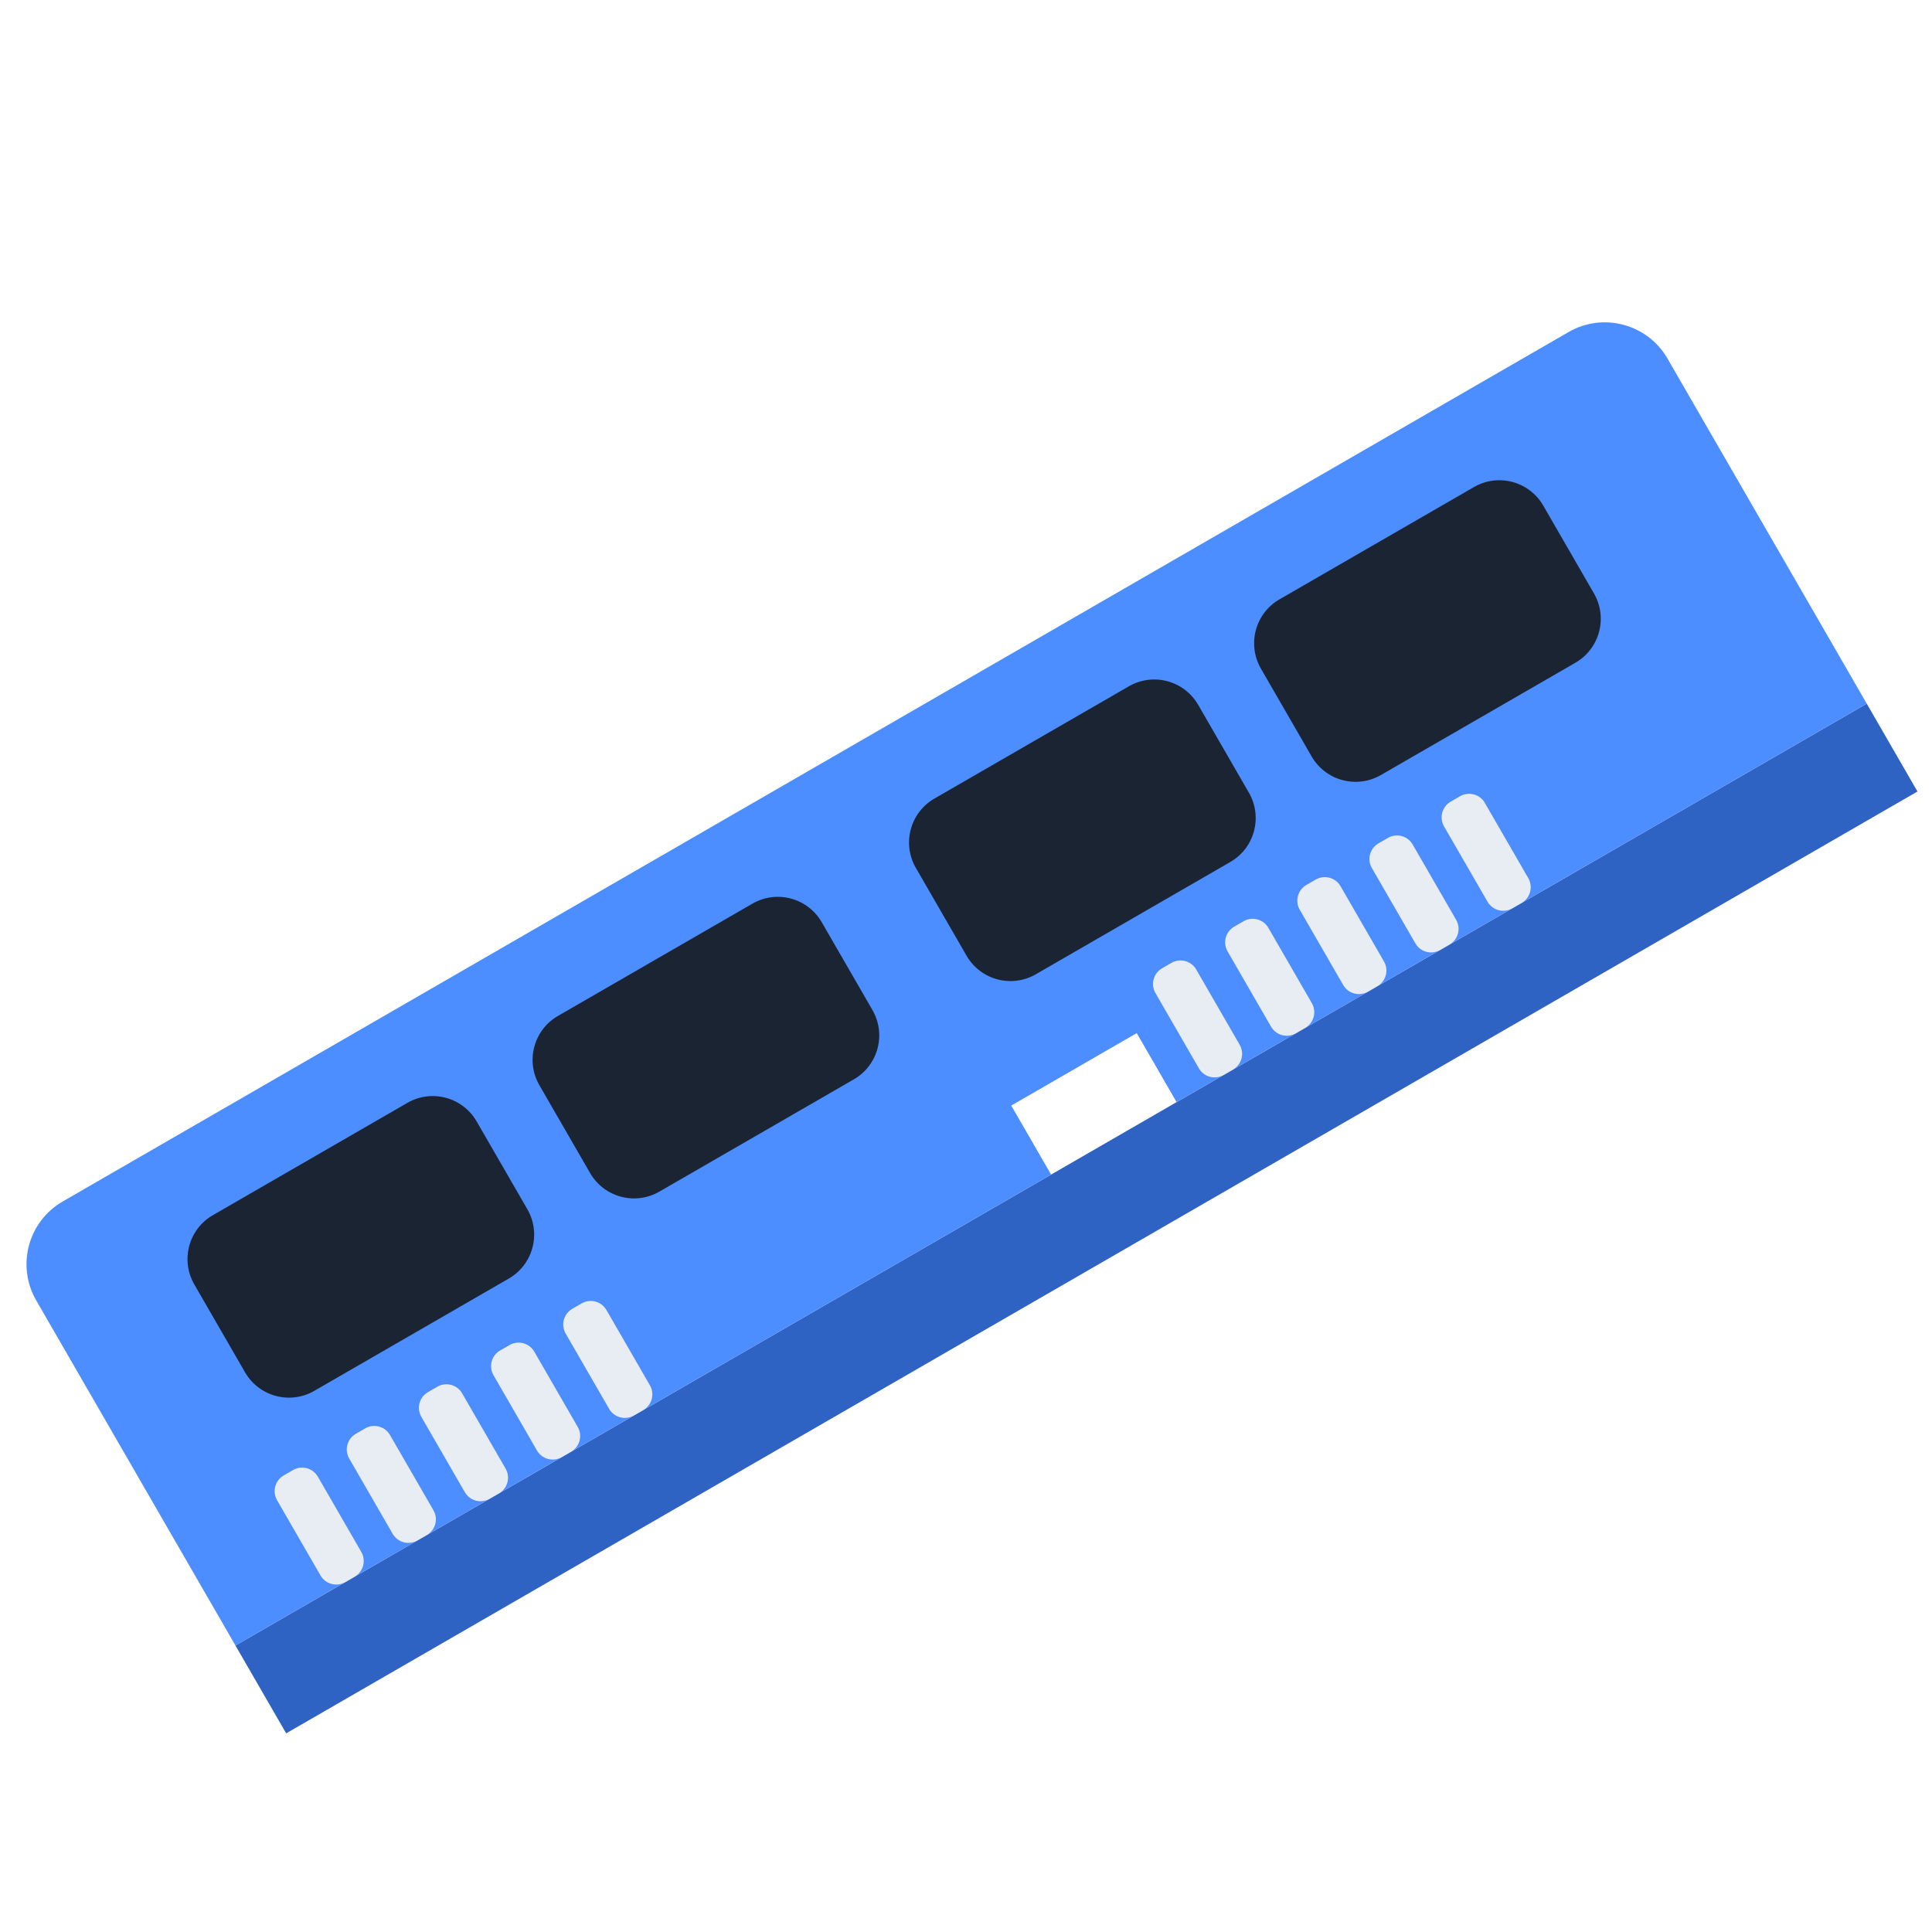
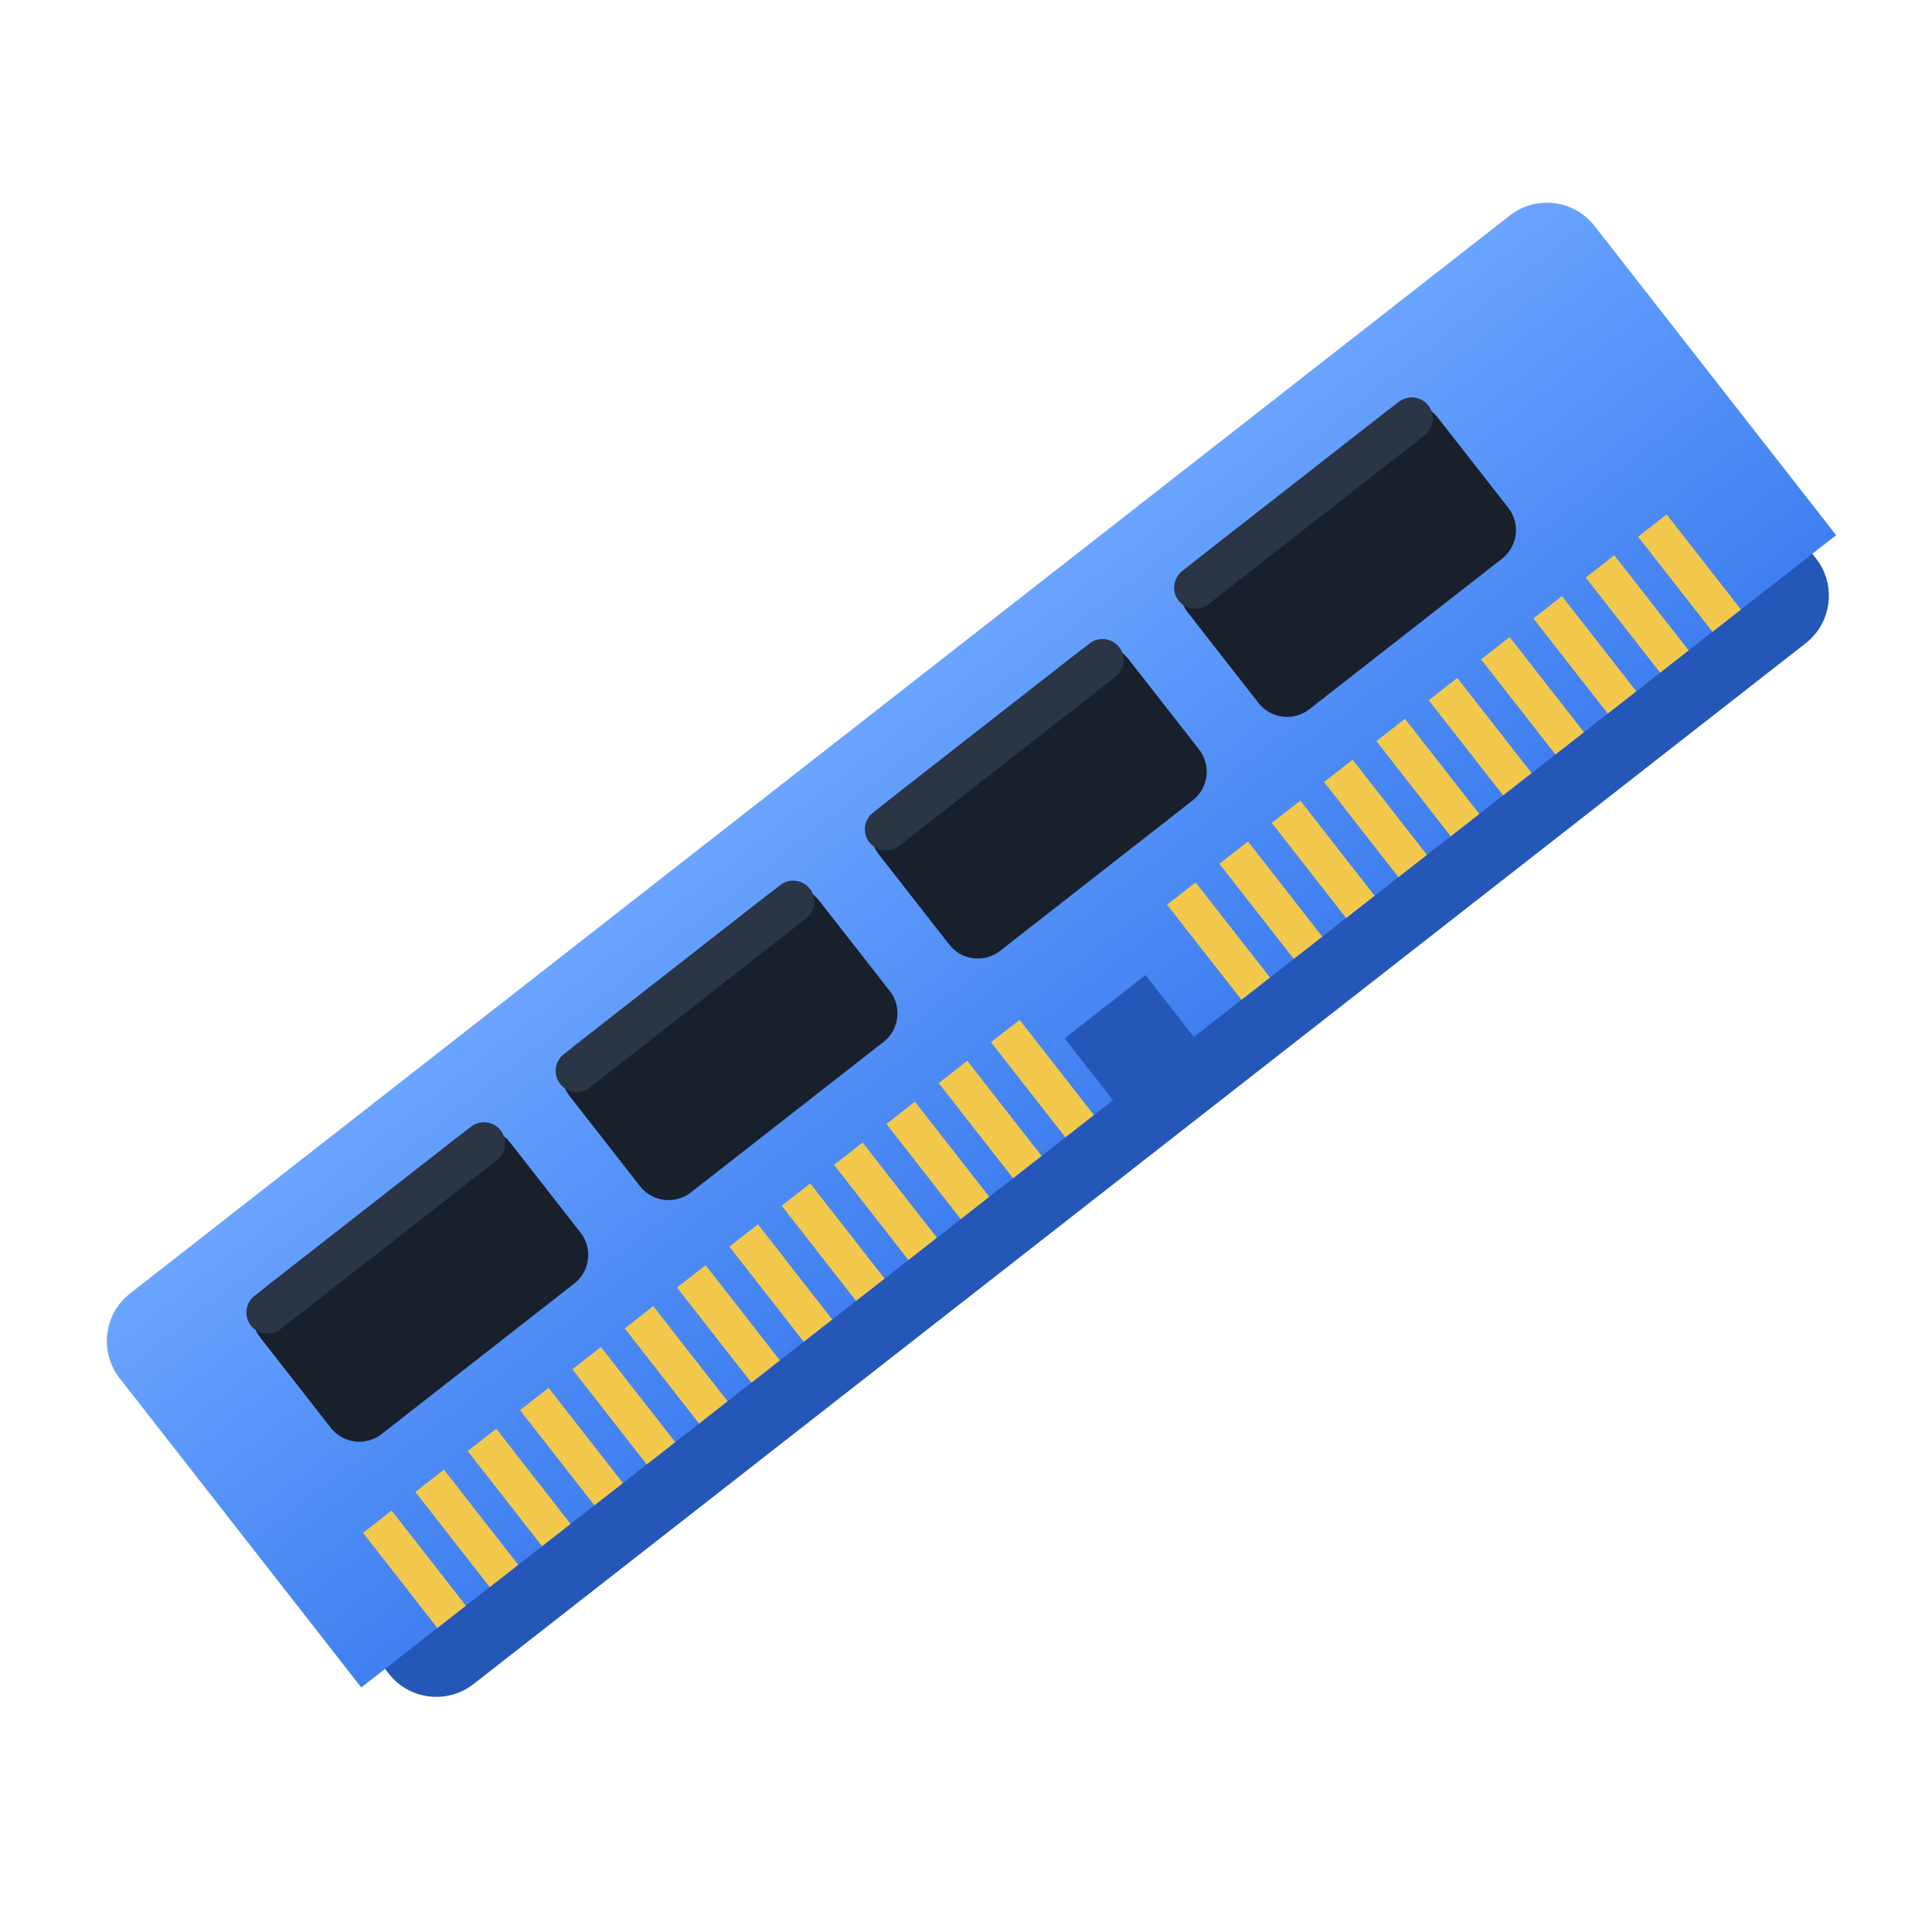
<svg xmlns="http://www.w3.org/2000/svg" width="256" height="256" viewBox="0 0 64 64">
-   <g transform="translate(0 41) scale(1.2) matrix(0.866 -0.5 0.5 0.866 0 0)">
-     <path d="M0 13h52v2.8H0z" fill="#2E63C4" />
-     <path d="M2 0h48a2 2 0 0 1 2 2v11H30v-2.2h-4V13H0V2a2 2 0 0 1 2-2z" fill="#4C8DFF" />
-     <rect x="4" y="2.4" width="9" height="5.6" rx="1.4" fill="#1B2433" />
-     <rect x="15" y="2.4" width="9" height="5.6" rx="1.4" fill="#1B2433" />
-     <rect x="27" y="2.4" width="9" height="5.6" rx="1.4" fill="#1B2433" />
-     <rect x="38" y="2.4" width="9" height="5.6" rx="1.4" fill="#1B2433" />
-     <rect x="3.0" y="9.6" width="1.3" height="3.4" rx=".5" fill="#E8EDF3" />
-     <rect x="5.3" y="9.6" width="1.3" height="3.4" rx=".5" fill="#E8EDF3" />
-     <rect x="7.6" y="9.6" width="1.3" height="3.4" rx=".5" fill="#E8EDF3" />
-     <rect x="9.9" y="9.6" width="1.3" height="3.4" rx=".5" fill="#E8EDF3" />
-     <rect x="12.2" y="9.6" width="1.3" height="3.4" rx=".5" fill="#E8EDF3" />
-     <rect x="31.0" y="9.6" width="1.3" height="3.4" rx=".5" fill="#E8EDF3" />
-     <rect x="33.3" y="9.6" width="1.3" height="3.4" rx=".5" fill="#E8EDF3" />
-     <rect x="35.6" y="9.6" width="1.3" height="3.4" rx=".5" fill="#E8EDF3" />
-     <rect x="37.9" y="9.6" width="1.3" height="3.4" rx=".5" fill="#E8EDF3" />
-     <rect x="40.2" y="9.6" width="1.3" height="3.4" rx=".5" fill="#E8EDF3" />
+   <g transform="translate(32 32) rotate(-38) translate(-30.5 -8.5)">
+     <defs>
+       <linearGradient id="p" x1="0" y1="0" x2="0" y2="1">
+         <stop offset="0" stop-color="#6AA4FF" />
+         <stop offset="1" stop-color="#3F7FF0" />
+       </linearGradient>
+     </defs>
+     <rect x="1" y="2.2" width="60" height="15" rx="2" fill="#2457B8" />
+     <path d="M2 0h58a2 2 0 0 1 2 2v13H35v-2.6h-3.4V15H0V2a2 2 0 0 1 2-2z" fill="url(#p)" />
+     <rect x="4.5" y="2.6" width="10.5" height="6.2" rx="1.2" fill="#18202C" />
+     <rect x="4.5" y="2.6" width="10.5" height="1.4" rx=".7" fill="#2A3546" />
+     <rect x="17.5" y="2.6" width="10.5" height="6.2" rx="1.2" fill="#18202C" />
+     <rect x="17.5" y="2.6" width="10.5" height="1.4" rx=".7" fill="#2A3546" />
+     <rect x="30.5" y="2.6" width="10.5" height="6.2" rx="1.2" fill="#18202C" />
+     <rect x="30.5" y="2.6" width="10.5" height="1.4" rx=".7" fill="#2A3546" />
+     <rect x="43.5" y="2.6" width="10.5" height="6.2" rx="1.2" fill="#18202C" />
+     <rect x="43.5" y="2.6" width="10.5" height="1.4" rx=".7" fill="#2A3546" />
+     <rect x="3.2" y="11" width="1.2" height="4" fill="#F2C94C" />
+     <rect x="5.4" y="11" width="1.2" height="4" fill="#F2C94C" />
+     <rect x="7.6" y="11" width="1.2" height="4" fill="#F2C94C" />
+     <rect x="9.8" y="11" width="1.2" height="4" fill="#F2C94C" />
+     <rect x="12.0" y="11" width="1.2" height="4" fill="#F2C94C" />
+     <rect x="14.2" y="11" width="1.2" height="4" fill="#F2C94C" />
+     <rect x="16.4" y="11" width="1.2" height="4" fill="#F2C94C" />
+     <rect x="18.6" y="11" width="1.2" height="4" fill="#F2C94C" />
+     <rect x="20.8" y="11" width="1.2" height="4" fill="#F2C94C" />
+     <rect x="23.0" y="11" width="1.2" height="4" fill="#F2C94C" />
+     <rect x="25.2" y="11" width="1.2" height="4" fill="#F2C94C" />
+     <rect x="27.4" y="11" width="1.2" height="4" fill="#F2C94C" />
+     <rect x="29.6" y="11" width="1.2" height="4" fill="#F2C94C" />
+     <rect x="37.0" y="11" width="1.2" height="4" fill="#F2C94C" />
+     <rect x="39.2" y="11" width="1.2" height="4" fill="#F2C94C" />
+     <rect x="41.4" y="11" width="1.2" height="4" fill="#F2C94C" />
+     <rect x="43.6" y="11" width="1.2" height="4" fill="#F2C94C" />
+     <rect x="45.8" y="11" width="1.2" height="4" fill="#F2C94C" />
+     <rect x="48.0" y="11" width="1.2" height="4" fill="#F2C94C" />
+     <rect x="50.2" y="11" width="1.2" height="4" fill="#F2C94C" />
+     <rect x="52.4" y="11" width="1.2" height="4" fill="#F2C94C" />
+     <rect x="54.6" y="11" width="1.2" height="4" fill="#F2C94C" />
+     <rect x="56.8" y="11" width="1.2" height="4" fill="#F2C94C" />
  </g>
</svg>
